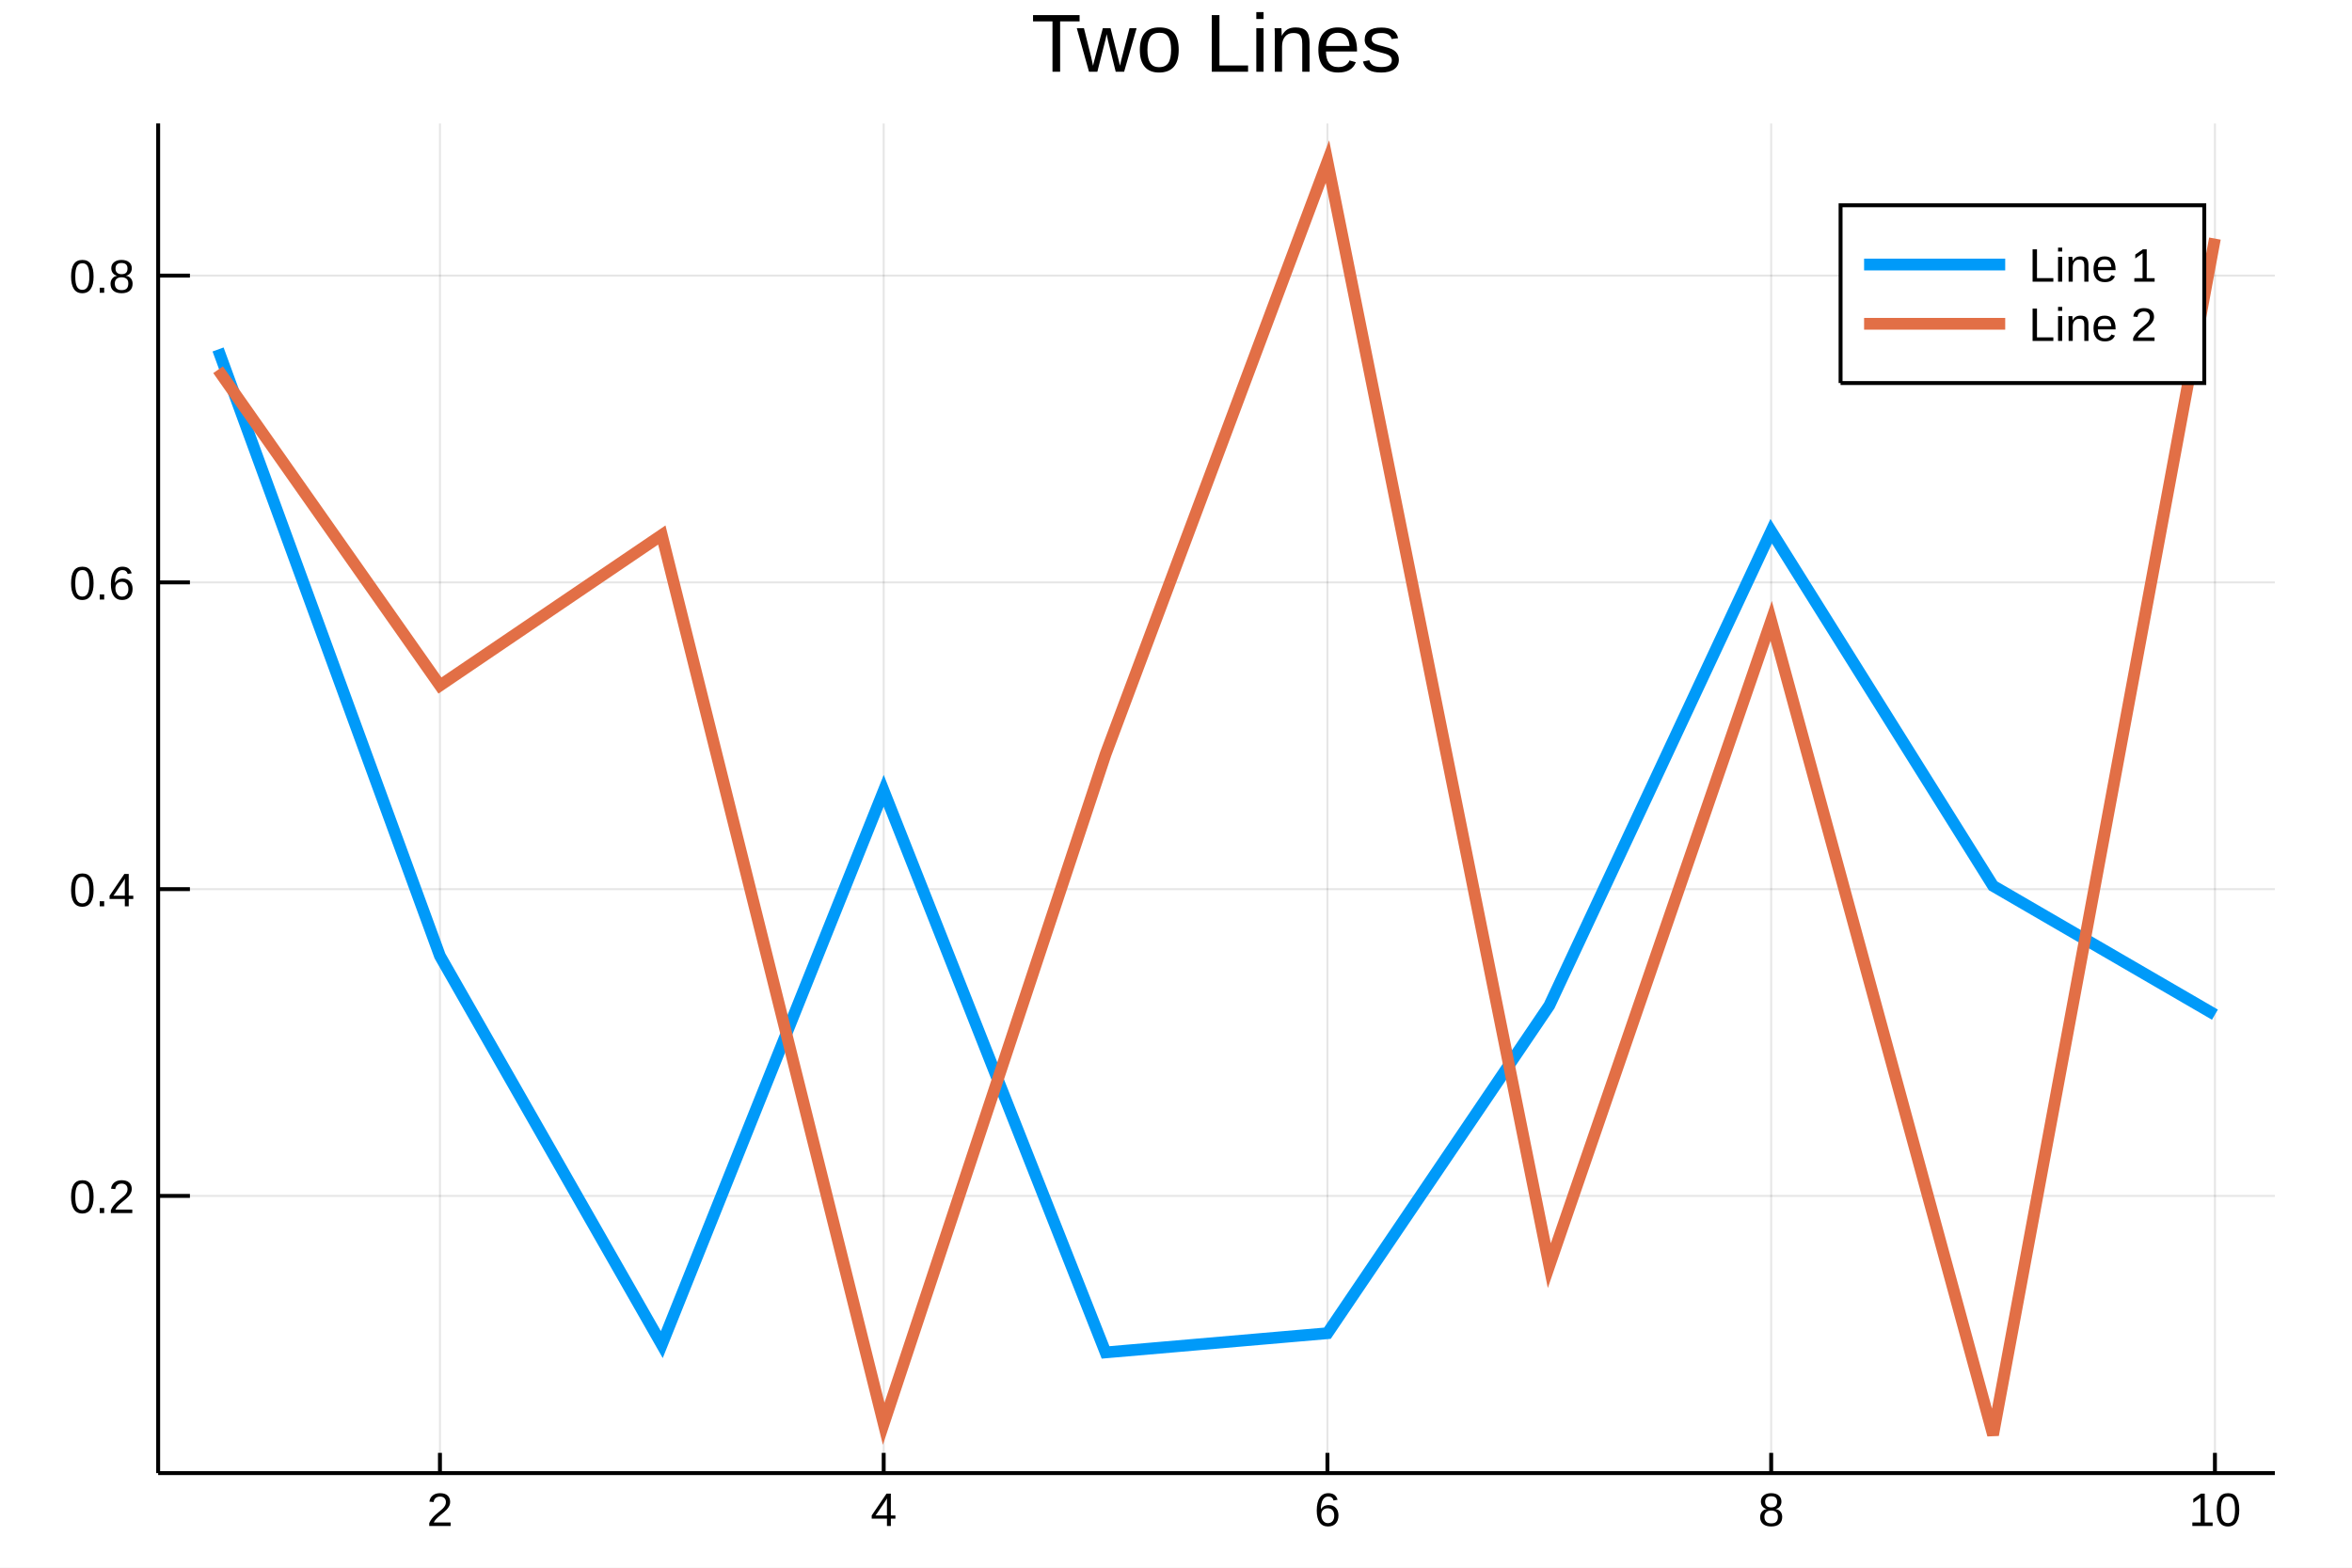
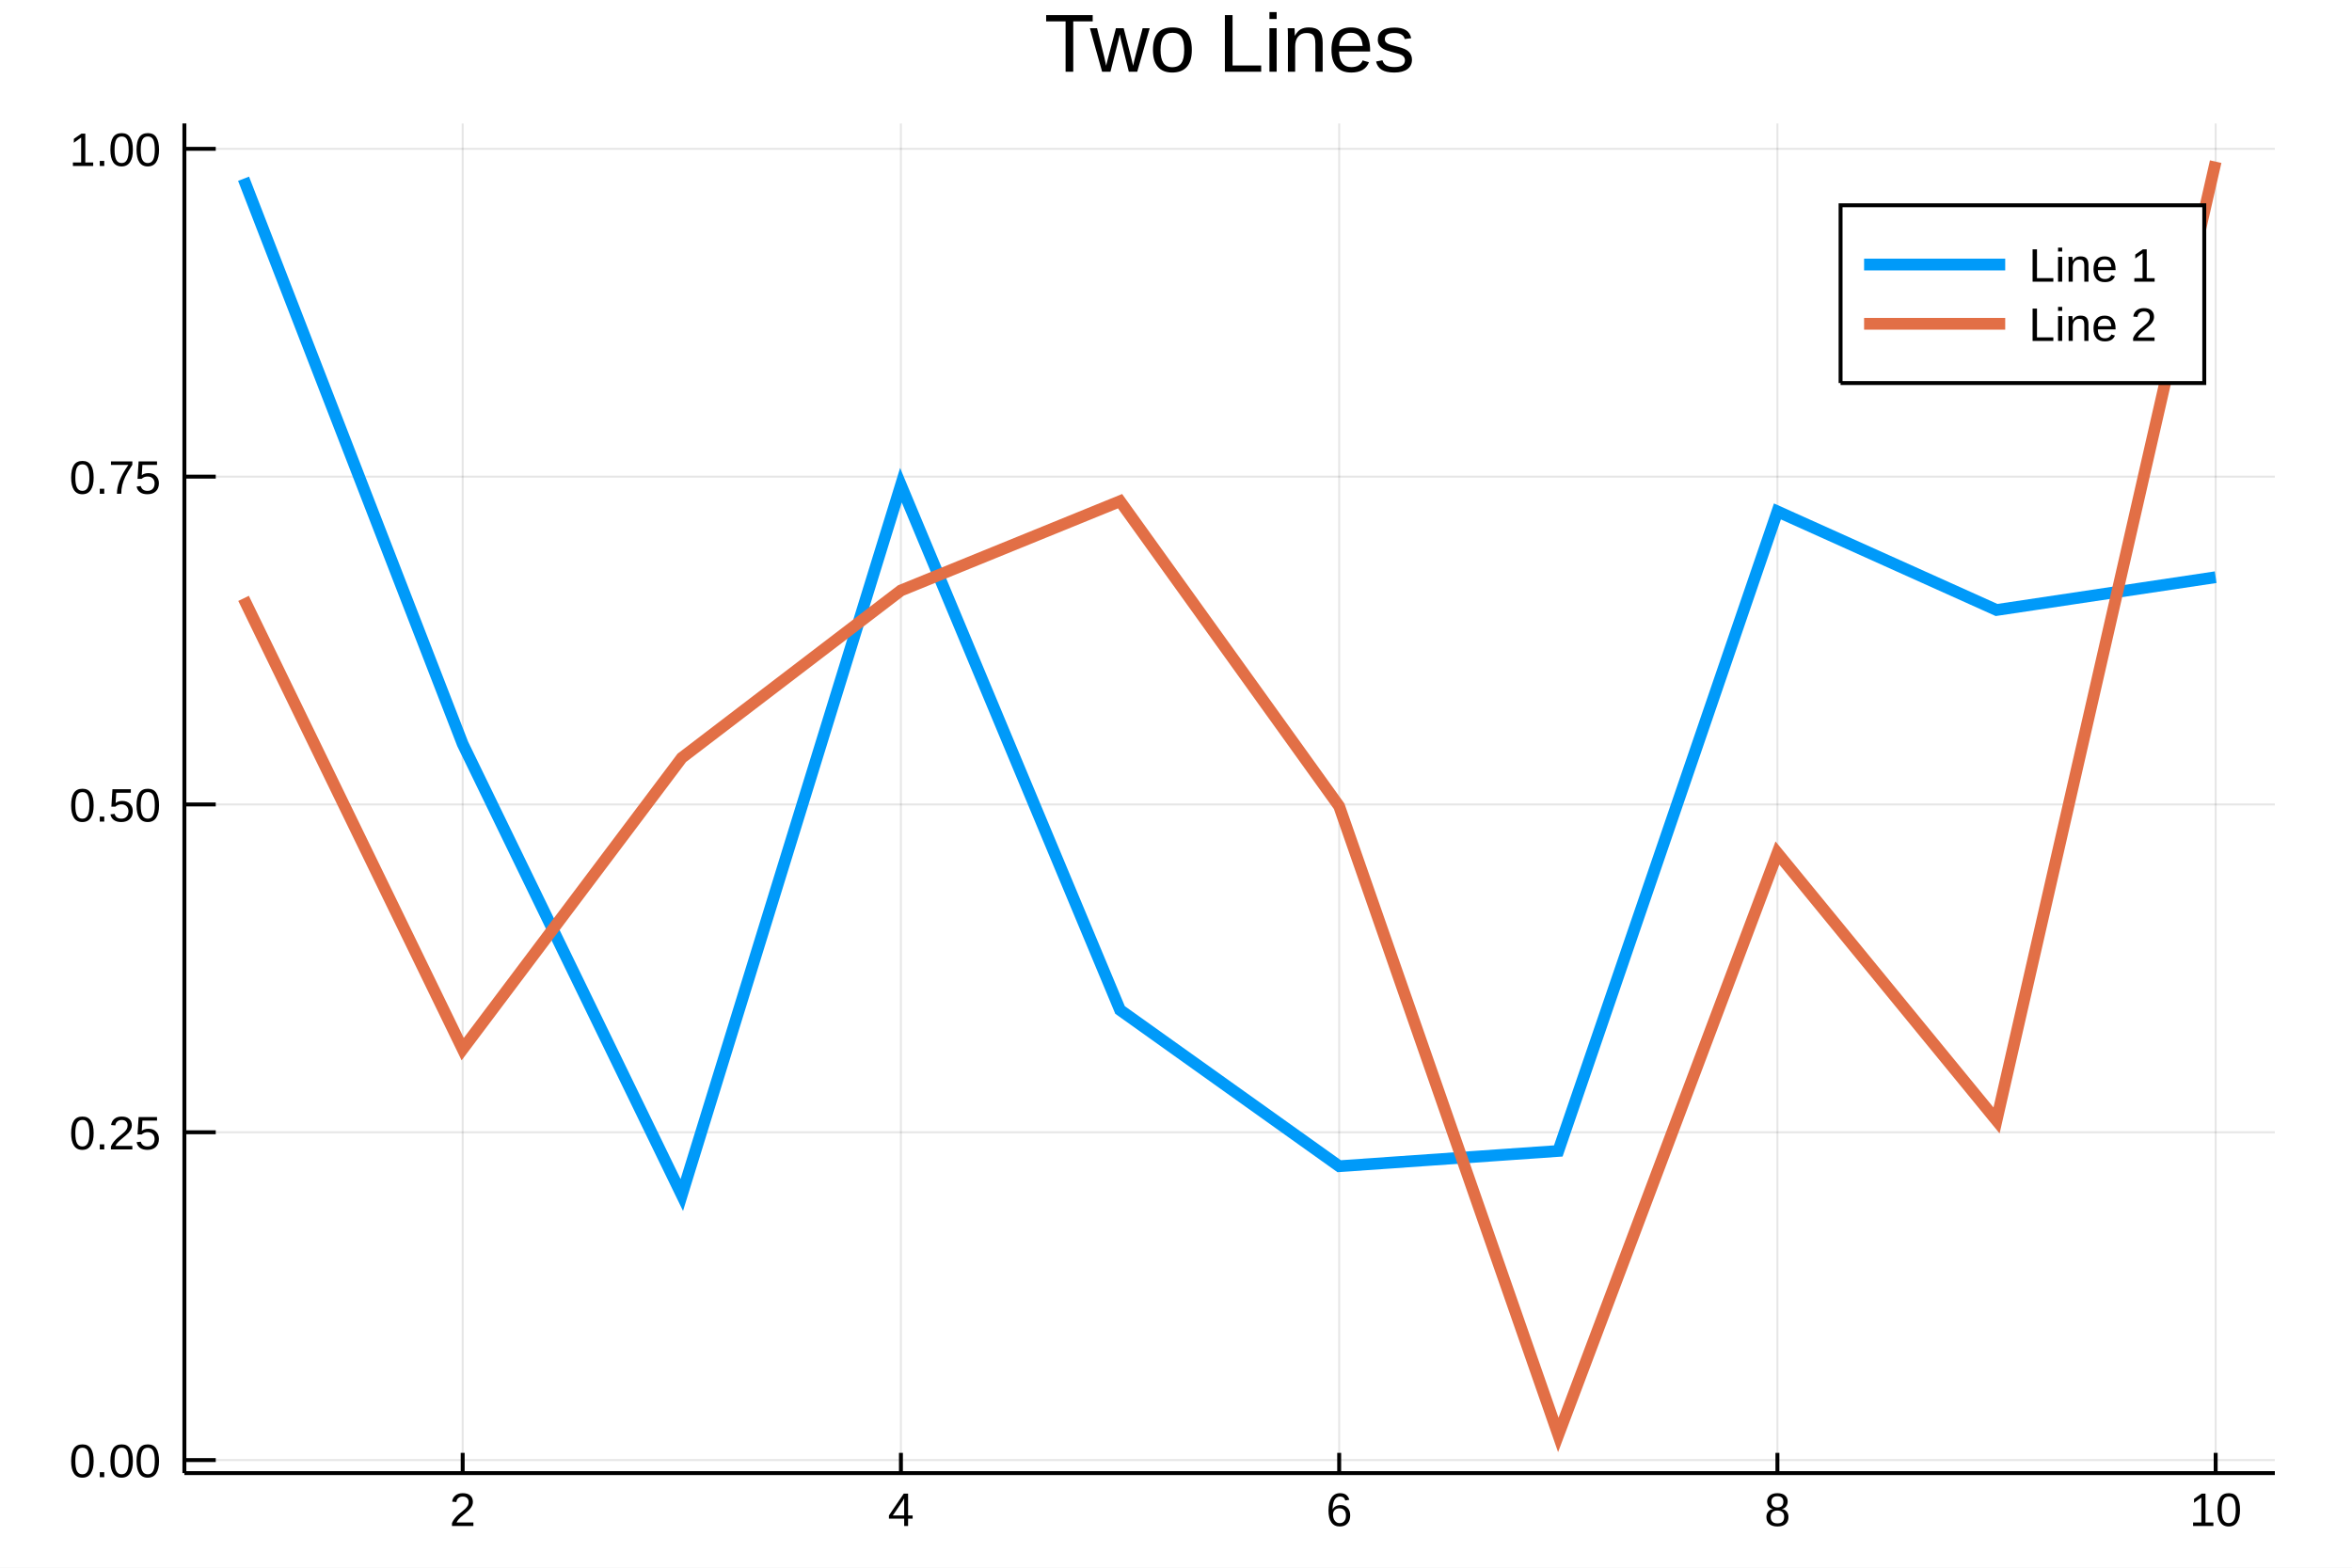
<svg xmlns="http://www.w3.org/2000/svg" width="600" height="400" viewBox="0 0 2400 1600">
  <defs>
-     <clipPath id="clip7200">
+     <clipPath id="clip7700">
      <rect x="0" y="0" width="2000" height="2000" />
    </clipPath>
  </defs>
  <defs>
-     <clipPath id="clip7201">
+     <clipPath id="clip7701">
      <rect x="0" y="0" width="2400" height="1600" />
    </clipPath>
  </defs>
-   <polygon clip-path="url(#clip7201)" points=" 0,1600 2400,1600 2400,0 0,0    " fill="#ffffff" fill-rule="evenodd" fill-opacity="1" />
+   <polygon clip-path="url(#clip7701)" points=" 0,1600 2400,1600 2400,0 0,0    " fill="#ffffff" fill-rule="evenodd" fill-opacity="1" />
  <defs>
-     <clipPath id="clip7202">
+     <clipPath id="clip7702">
      <rect x="480" y="0" width="1681" height="1600" />
    </clipPath>
  </defs>
-   <polygon clip-path="url(#clip7201)" points=" 161.394,1503.47 2321.26,1503.47 2321.26,125.984 161.394,125.984    " fill="#ffffff" fill-rule="evenodd" fill-opacity="1" />
+   <polygon clip-path="url(#clip7701)" points=" 188.156,1503.47 2321.26,1503.47 2321.26,125.984 188.156,125.984    " fill="#ffffff" fill-rule="evenodd" fill-opacity="1" />
  <defs>
-     <clipPath id="clip7203">
-       <rect x="161" y="125" width="2161" height="1378" />
+     <clipPath id="clip7703">
+       <rect x="188" y="125" width="2134" height="1378" />
    </clipPath>
  </defs>
-   <polyline clip-path="url(#clip7203)" style="stroke:#000000; stroke-width:2; stroke-opacity:0.1; fill:none" points="   448.923,1503.47 448.923,125.984    " />
-   <polyline clip-path="url(#clip7203)" style="stroke:#000000; stroke-width:2; stroke-opacity:0.1; fill:none" points="   901.725,1503.47 901.725,125.984    " />
-   <polyline clip-path="url(#clip7203)" style="stroke:#000000; stroke-width:2; stroke-opacity:0.1; fill:none" points="   1354.53,1503.47 1354.53,125.984    " />
-   <polyline clip-path="url(#clip7203)" style="stroke:#000000; stroke-width:2; stroke-opacity:0.1; fill:none" points="   1807.33,1503.47 1807.33,125.984    " />
-   <polyline clip-path="url(#clip7203)" style="stroke:#000000; stroke-width:2; stroke-opacity:0.1; fill:none" points="   2260.13,1503.47 2260.13,125.984    " />
-   <polyline clip-path="url(#clip7203)" style="stroke:#000000; stroke-width:2; stroke-opacity:0.1; fill:none" points="   161.394,1220.56 2321.26,1220.56    " />
-   <polyline clip-path="url(#clip7203)" style="stroke:#000000; stroke-width:2; stroke-opacity:0.1; fill:none" points="   161.394,907.471 2321.26,907.471    " />
-   <polyline clip-path="url(#clip7203)" style="stroke:#000000; stroke-width:2; stroke-opacity:0.1; fill:none" points="   161.394,594.386 2321.26,594.386    " />
-   <polyline clip-path="url(#clip7203)" style="stroke:#000000; stroke-width:2; stroke-opacity:0.1; fill:none" points="   161.394,281.3 2321.26,281.3    " />
-   <polyline clip-path="url(#clip7201)" style="stroke:#000000; stroke-width:4; stroke-opacity:1; fill:none" points="   161.394,1503.47 2321.26,1503.47    " />
-   <polyline clip-path="url(#clip7201)" style="stroke:#000000; stroke-width:4; stroke-opacity:1; fill:none" points="   161.394,1503.47 161.394,125.984    " />
-   <polyline clip-path="url(#clip7201)" style="stroke:#000000; stroke-width:4; stroke-opacity:1; fill:none" points="   448.923,1503.47 448.923,1482.81    " />
-   <polyline clip-path="url(#clip7201)" style="stroke:#000000; stroke-width:4; stroke-opacity:1; fill:none" points="   901.725,1503.47 901.725,1482.81    " />
-   <polyline clip-path="url(#clip7201)" style="stroke:#000000; stroke-width:4; stroke-opacity:1; fill:none" points="   1354.53,1503.47 1354.53,1482.81    " />
-   <polyline clip-path="url(#clip7201)" style="stroke:#000000; stroke-width:4; stroke-opacity:1; fill:none" points="   1807.33,1503.47 1807.33,1482.81    " />
-   <polyline clip-path="url(#clip7201)" style="stroke:#000000; stroke-width:4; stroke-opacity:1; fill:none" points="   2260.13,1503.47 2260.13,1482.81    " />
-   <polyline clip-path="url(#clip7201)" style="stroke:#000000; stroke-width:4; stroke-opacity:1; fill:none" points="   161.394,1220.56 193.792,1220.56    " />
-   <polyline clip-path="url(#clip7201)" style="stroke:#000000; stroke-width:4; stroke-opacity:1; fill:none" points="   161.394,907.471 193.792,907.471    " />
-   <polyline clip-path="url(#clip7201)" style="stroke:#000000; stroke-width:4; stroke-opacity:1; fill:none" points="   161.394,594.386 193.792,594.386    " />
-   <polyline clip-path="url(#clip7201)" style="stroke:#000000; stroke-width:4; stroke-opacity:1; fill:none" points="   161.394,281.3 193.792,281.3    " />
-   <g clip-path="url(#clip7201)">
-     <text style="fill:#000000; fill-opacity:1; font-family:Arial,Helvetica Neue,Helvetica,sans-serif; font-size:48px; text-anchor:middle;" transform="rotate(0, 448.923, 1557.47)" x="448.923" y="1557.47">2</text>
+   <polyline clip-path="url(#clip7703)" style="stroke:#000000; stroke-width:2; stroke-opacity:0.1; fill:none" points="   472.123,1503.47 472.123,125.984    " />
+   <polyline clip-path="url(#clip7703)" style="stroke:#000000; stroke-width:2; stroke-opacity:0.1; fill:none" points="   919.314,1503.47 919.314,125.984    " />
+   <polyline clip-path="url(#clip7703)" style="stroke:#000000; stroke-width:2; stroke-opacity:0.1; fill:none" points="   1366.51,1503.47 1366.51,125.984    " />
+   <polyline clip-path="url(#clip7703)" style="stroke:#000000; stroke-width:2; stroke-opacity:0.1; fill:none" points="   1813.7,1503.47 1813.7,125.984    " />
+   <polyline clip-path="url(#clip7703)" style="stroke:#000000; stroke-width:2; stroke-opacity:0.1; fill:none" points="   2260.89,1503.47 2260.89,125.984    " />
+   <polyline clip-path="url(#clip7703)" style="stroke:#000000; stroke-width:2; stroke-opacity:0.1; fill:none" points="   188.156,1490.17 2321.26,1490.17    " />
+   <polyline clip-path="url(#clip7703)" style="stroke:#000000; stroke-width:2; stroke-opacity:0.1; fill:none" points="   188.156,1155.6 2321.26,1155.6    " />
+   <polyline clip-path="url(#clip7703)" style="stroke:#000000; stroke-width:2; stroke-opacity:0.1; fill:none" points="   188.156,821.031 2321.26,821.031    " />
+   <polyline clip-path="url(#clip7703)" style="stroke:#000000; stroke-width:2; stroke-opacity:0.1; fill:none" points="   188.156,486.46 2321.26,486.46    " />
+   <polyline clip-path="url(#clip7703)" style="stroke:#000000; stroke-width:2; stroke-opacity:0.1; fill:none" points="   188.156,151.889 2321.26,151.889    " />
+   <polyline clip-path="url(#clip7701)" style="stroke:#000000; stroke-width:4; stroke-opacity:1; fill:none" points="   188.156,1503.47 2321.26,1503.47    " />
+   <polyline clip-path="url(#clip7701)" style="stroke:#000000; stroke-width:4; stroke-opacity:1; fill:none" points="   188.156,1503.47 188.156,125.984    " />
+   <polyline clip-path="url(#clip7701)" style="stroke:#000000; stroke-width:4; stroke-opacity:1; fill:none" points="   472.123,1503.47 472.123,1482.81    " />
+   <polyline clip-path="url(#clip7701)" style="stroke:#000000; stroke-width:4; stroke-opacity:1; fill:none" points="   919.314,1503.47 919.314,1482.81    " />
+   <polyline clip-path="url(#clip7701)" style="stroke:#000000; stroke-width:4; stroke-opacity:1; fill:none" points="   1366.51,1503.47 1366.51,1482.81    " />
+   <polyline clip-path="url(#clip7701)" style="stroke:#000000; stroke-width:4; stroke-opacity:1; fill:none" points="   1813.7,1503.47 1813.7,1482.81    " />
+   <polyline clip-path="url(#clip7701)" style="stroke:#000000; stroke-width:4; stroke-opacity:1; fill:none" points="   2260.89,1503.47 2260.89,1482.81    " />
+   <polyline clip-path="url(#clip7701)" style="stroke:#000000; stroke-width:4; stroke-opacity:1; fill:none" points="   188.156,1490.17 220.153,1490.17    " />
+   <polyline clip-path="url(#clip7701)" style="stroke:#000000; stroke-width:4; stroke-opacity:1; fill:none" points="   188.156,1155.6 220.153,1155.6    " />
+   <polyline clip-path="url(#clip7701)" style="stroke:#000000; stroke-width:4; stroke-opacity:1; fill:none" points="   188.156,821.031 220.153,821.031    " />
+   <polyline clip-path="url(#clip7701)" style="stroke:#000000; stroke-width:4; stroke-opacity:1; fill:none" points="   188.156,486.46 220.153,486.46    " />
+   <polyline clip-path="url(#clip7701)" style="stroke:#000000; stroke-width:4; stroke-opacity:1; fill:none" points="   188.156,151.889 220.153,151.889    " />
+   <g clip-path="url(#clip7701)">
+     <text style="fill:#000000; fill-opacity:1; font-family:Arial,Helvetica Neue,Helvetica,sans-serif; font-size:48px; text-anchor:middle;" transform="rotate(0, 472.123, 1557.47)" x="472.123" y="1557.47">2</text>
  </g>
-   <g clip-path="url(#clip7201)">
-     <text style="fill:#000000; fill-opacity:1; font-family:Arial,Helvetica Neue,Helvetica,sans-serif; font-size:48px; text-anchor:middle;" transform="rotate(0, 901.725, 1557.47)" x="901.725" y="1557.47">4</text>
+   <g clip-path="url(#clip7701)">
+     <text style="fill:#000000; fill-opacity:1; font-family:Arial,Helvetica Neue,Helvetica,sans-serif; font-size:48px; text-anchor:middle;" transform="rotate(0, 919.314, 1557.47)" x="919.314" y="1557.47">4</text>
  </g>
-   <g clip-path="url(#clip7201)">
-     <text style="fill:#000000; fill-opacity:1; font-family:Arial,Helvetica Neue,Helvetica,sans-serif; font-size:48px; text-anchor:middle;" transform="rotate(0, 1354.53, 1557.47)" x="1354.53" y="1557.47">6</text>
+   <g clip-path="url(#clip7701)">
+     <text style="fill:#000000; fill-opacity:1; font-family:Arial,Helvetica Neue,Helvetica,sans-serif; font-size:48px; text-anchor:middle;" transform="rotate(0, 1366.51, 1557.47)" x="1366.51" y="1557.47">6</text>
  </g>
-   <g clip-path="url(#clip7201)">
-     <text style="fill:#000000; fill-opacity:1; font-family:Arial,Helvetica Neue,Helvetica,sans-serif; font-size:48px; text-anchor:middle;" transform="rotate(0, 1807.33, 1557.47)" x="1807.33" y="1557.47">8</text>
+   <g clip-path="url(#clip7701)">
+     <text style="fill:#000000; fill-opacity:1; font-family:Arial,Helvetica Neue,Helvetica,sans-serif; font-size:48px; text-anchor:middle;" transform="rotate(0, 1813.7, 1557.47)" x="1813.7" y="1557.47">8</text>
  </g>
-   <g clip-path="url(#clip7201)">
-     <text style="fill:#000000; fill-opacity:1; font-family:Arial,Helvetica Neue,Helvetica,sans-serif; font-size:48px; text-anchor:middle;" transform="rotate(0, 2260.13, 1557.47)" x="2260.13" y="1557.47">10</text>
+   <g clip-path="url(#clip7701)">
+     <text style="fill:#000000; fill-opacity:1; font-family:Arial,Helvetica Neue,Helvetica,sans-serif; font-size:48px; text-anchor:middle;" transform="rotate(0, 2260.89, 1557.47)" x="2260.89" y="1557.47">10</text>
  </g>
-   <g clip-path="url(#clip7201)">
-     <text style="fill:#000000; fill-opacity:1; font-family:Arial,Helvetica Neue,Helvetica,sans-serif; font-size:48px; text-anchor:end;" transform="rotate(0, 137.394, 1238.06)" x="137.394" y="1238.06">0.2</text>
+   <g clip-path="url(#clip7701)">
+     <text style="fill:#000000; fill-opacity:1; font-family:Arial,Helvetica Neue,Helvetica,sans-serif; font-size:48px; text-anchor:end;" transform="rotate(0, 164.156, 1507.67)" x="164.156" y="1507.67">0.00</text>
  </g>
-   <g clip-path="url(#clip7201)">
-     <text style="fill:#000000; fill-opacity:1; font-family:Arial,Helvetica Neue,Helvetica,sans-serif; font-size:48px; text-anchor:end;" transform="rotate(0, 137.394, 924.971)" x="137.394" y="924.971">0.4</text>
+   <g clip-path="url(#clip7701)">
+     <text style="fill:#000000; fill-opacity:1; font-family:Arial,Helvetica Neue,Helvetica,sans-serif; font-size:48px; text-anchor:end;" transform="rotate(0, 164.156, 1173.1)" x="164.156" y="1173.1">0.25</text>
  </g>
-   <g clip-path="url(#clip7201)">
-     <text style="fill:#000000; fill-opacity:1; font-family:Arial,Helvetica Neue,Helvetica,sans-serif; font-size:48px; text-anchor:end;" transform="rotate(0, 137.394, 611.886)" x="137.394" y="611.886">0.6</text>
+   <g clip-path="url(#clip7701)">
+     <text style="fill:#000000; fill-opacity:1; font-family:Arial,Helvetica Neue,Helvetica,sans-serif; font-size:48px; text-anchor:end;" transform="rotate(0, 164.156, 838.531)" x="164.156" y="838.531">0.50</text>
  </g>
-   <g clip-path="url(#clip7201)">
-     <text style="fill:#000000; fill-opacity:1; font-family:Arial,Helvetica Neue,Helvetica,sans-serif; font-size:48px; text-anchor:end;" transform="rotate(0, 137.394, 298.8)" x="137.394" y="298.8">0.8</text>
+   <g clip-path="url(#clip7701)">
+     <text style="fill:#000000; fill-opacity:1; font-family:Arial,Helvetica Neue,Helvetica,sans-serif; font-size:48px; text-anchor:end;" transform="rotate(0, 164.156, 503.96)" x="164.156" y="503.96">0.75</text>
  </g>
-   <g clip-path="url(#clip7201)">
-     <text style="fill:#000000; fill-opacity:1; font-family:Arial,Helvetica Neue,Helvetica,sans-serif; font-size:84px; text-anchor:middle;" transform="rotate(0, 1241.33, 73.2)" x="1241.33" y="73.2">Two Lines</text>
+   <g clip-path="url(#clip7701)">
+     <text style="fill:#000000; fill-opacity:1; font-family:Arial,Helvetica Neue,Helvetica,sans-serif; font-size:48px; text-anchor:end;" transform="rotate(0, 164.156, 169.389)" x="164.156" y="169.389">1.00</text>
  </g>
-   <polyline clip-path="url(#clip7203)" style="stroke:#009af9; stroke-width:12; stroke-opacity:1; fill:none" points="   222.522,356.665 448.923,975.639 675.324,1372.32 901.725,807.084 1128.13,1380.29 1354.53,1360.7 1580.93,1026.26 1807.33,542.18 2033.73,904.116 2260.13,1035.58       " />
-   <polyline clip-path="url(#clip7203)" style="stroke:#e26f46; stroke-width:12; stroke-opacity:1; fill:none" points="   222.522,377.34 448.923,699.613 675.324,546.047 901.725,1453.07 1128.13,769.788 1354.53,164.97 1580.93,1291.77 1807.33,633.687 2033.73,1464.49 2260.13,243.488       " />
-   <polygon clip-path="url(#clip7201)" points=" 1878.14,390.944 2249.26,390.944 2249.26,209.504 1878.14,209.504    " fill="#ffffff" fill-rule="evenodd" fill-opacity="1" />
-   <polyline clip-path="url(#clip7201)" style="stroke:#000000; stroke-width:4; stroke-opacity:1; fill:none" points="   1878.14,390.944 2249.26,390.944 2249.26,209.504 1878.14,209.504 1878.14,390.944    " />
-   <polyline clip-path="url(#clip7201)" style="stroke:#009af9; stroke-width:12; stroke-opacity:1; fill:none" points="   1902.14,269.984 2046.14,269.984    " />
-   <g clip-path="url(#clip7201)">
+   <g clip-path="url(#clip7701)">
+     <text style="fill:#000000; fill-opacity:1; font-family:Arial,Helvetica Neue,Helvetica,sans-serif; font-size:84px; text-anchor:middle;" transform="rotate(0, 1254.71, 73.2)" x="1254.71" y="73.2">Two Lines</text>
+   </g>
+   <polyline clip-path="url(#clip7703)" style="stroke:#009af9; stroke-width:12; stroke-opacity:1; fill:none" points="   248.527,182.426 472.123,759.24 695.719,1219.63 919.314,495.188 1142.91,1030.8 1366.51,1190.25 1590.1,1174.68 1813.7,521.97 2037.29,622.565 2260.89,589.09       " />
+   <polyline clip-path="url(#clip7703)" style="stroke:#e26f46; stroke-width:12; stroke-opacity:1; fill:none" points="   248.527,610.697 472.123,1070.76 695.719,773.453 919.314,602.637 1142.91,511.535 1366.51,822.933 1590.1,1464.49 1813.7,870.61 2037.29,1143.54 2260.89,164.97       " />
+   <polygon clip-path="url(#clip7701)" points=" 1878.14,390.944 2249.26,390.944 2249.26,209.504 1878.14,209.504    " fill="#ffffff" fill-rule="evenodd" fill-opacity="1" />
+   <polyline clip-path="url(#clip7701)" style="stroke:#000000; stroke-width:4; stroke-opacity:1; fill:none" points="   1878.14,390.944 2249.26,390.944 2249.26,209.504 1878.14,209.504 1878.14,390.944    " />
+   <polyline clip-path="url(#clip7701)" style="stroke:#009af9; stroke-width:12; stroke-opacity:1; fill:none" points="   1902.14,269.984 2046.14,269.984    " />
+   <g clip-path="url(#clip7701)">
    <text style="fill:#000000; fill-opacity:1; font-family:Arial,Helvetica Neue,Helvetica,sans-serif; font-size:48px; text-anchor:start;" transform="rotate(0, 2070.14, 287.484)" x="2070.14" y="287.484">Line 1</text>
  </g>
-   <polyline clip-path="url(#clip7201)" style="stroke:#e26f46; stroke-width:12; stroke-opacity:1; fill:none" points="   1902.14,330.464 2046.14,330.464    " />
-   <g clip-path="url(#clip7201)">
+   <polyline clip-path="url(#clip7701)" style="stroke:#e26f46; stroke-width:12; stroke-opacity:1; fill:none" points="   1902.14,330.464 2046.14,330.464    " />
+   <g clip-path="url(#clip7701)">
    <text style="fill:#000000; fill-opacity:1; font-family:Arial,Helvetica Neue,Helvetica,sans-serif; font-size:48px; text-anchor:start;" transform="rotate(0, 2070.14, 347.964)" x="2070.14" y="347.964">Line 2</text>
  </g>
</svg>
